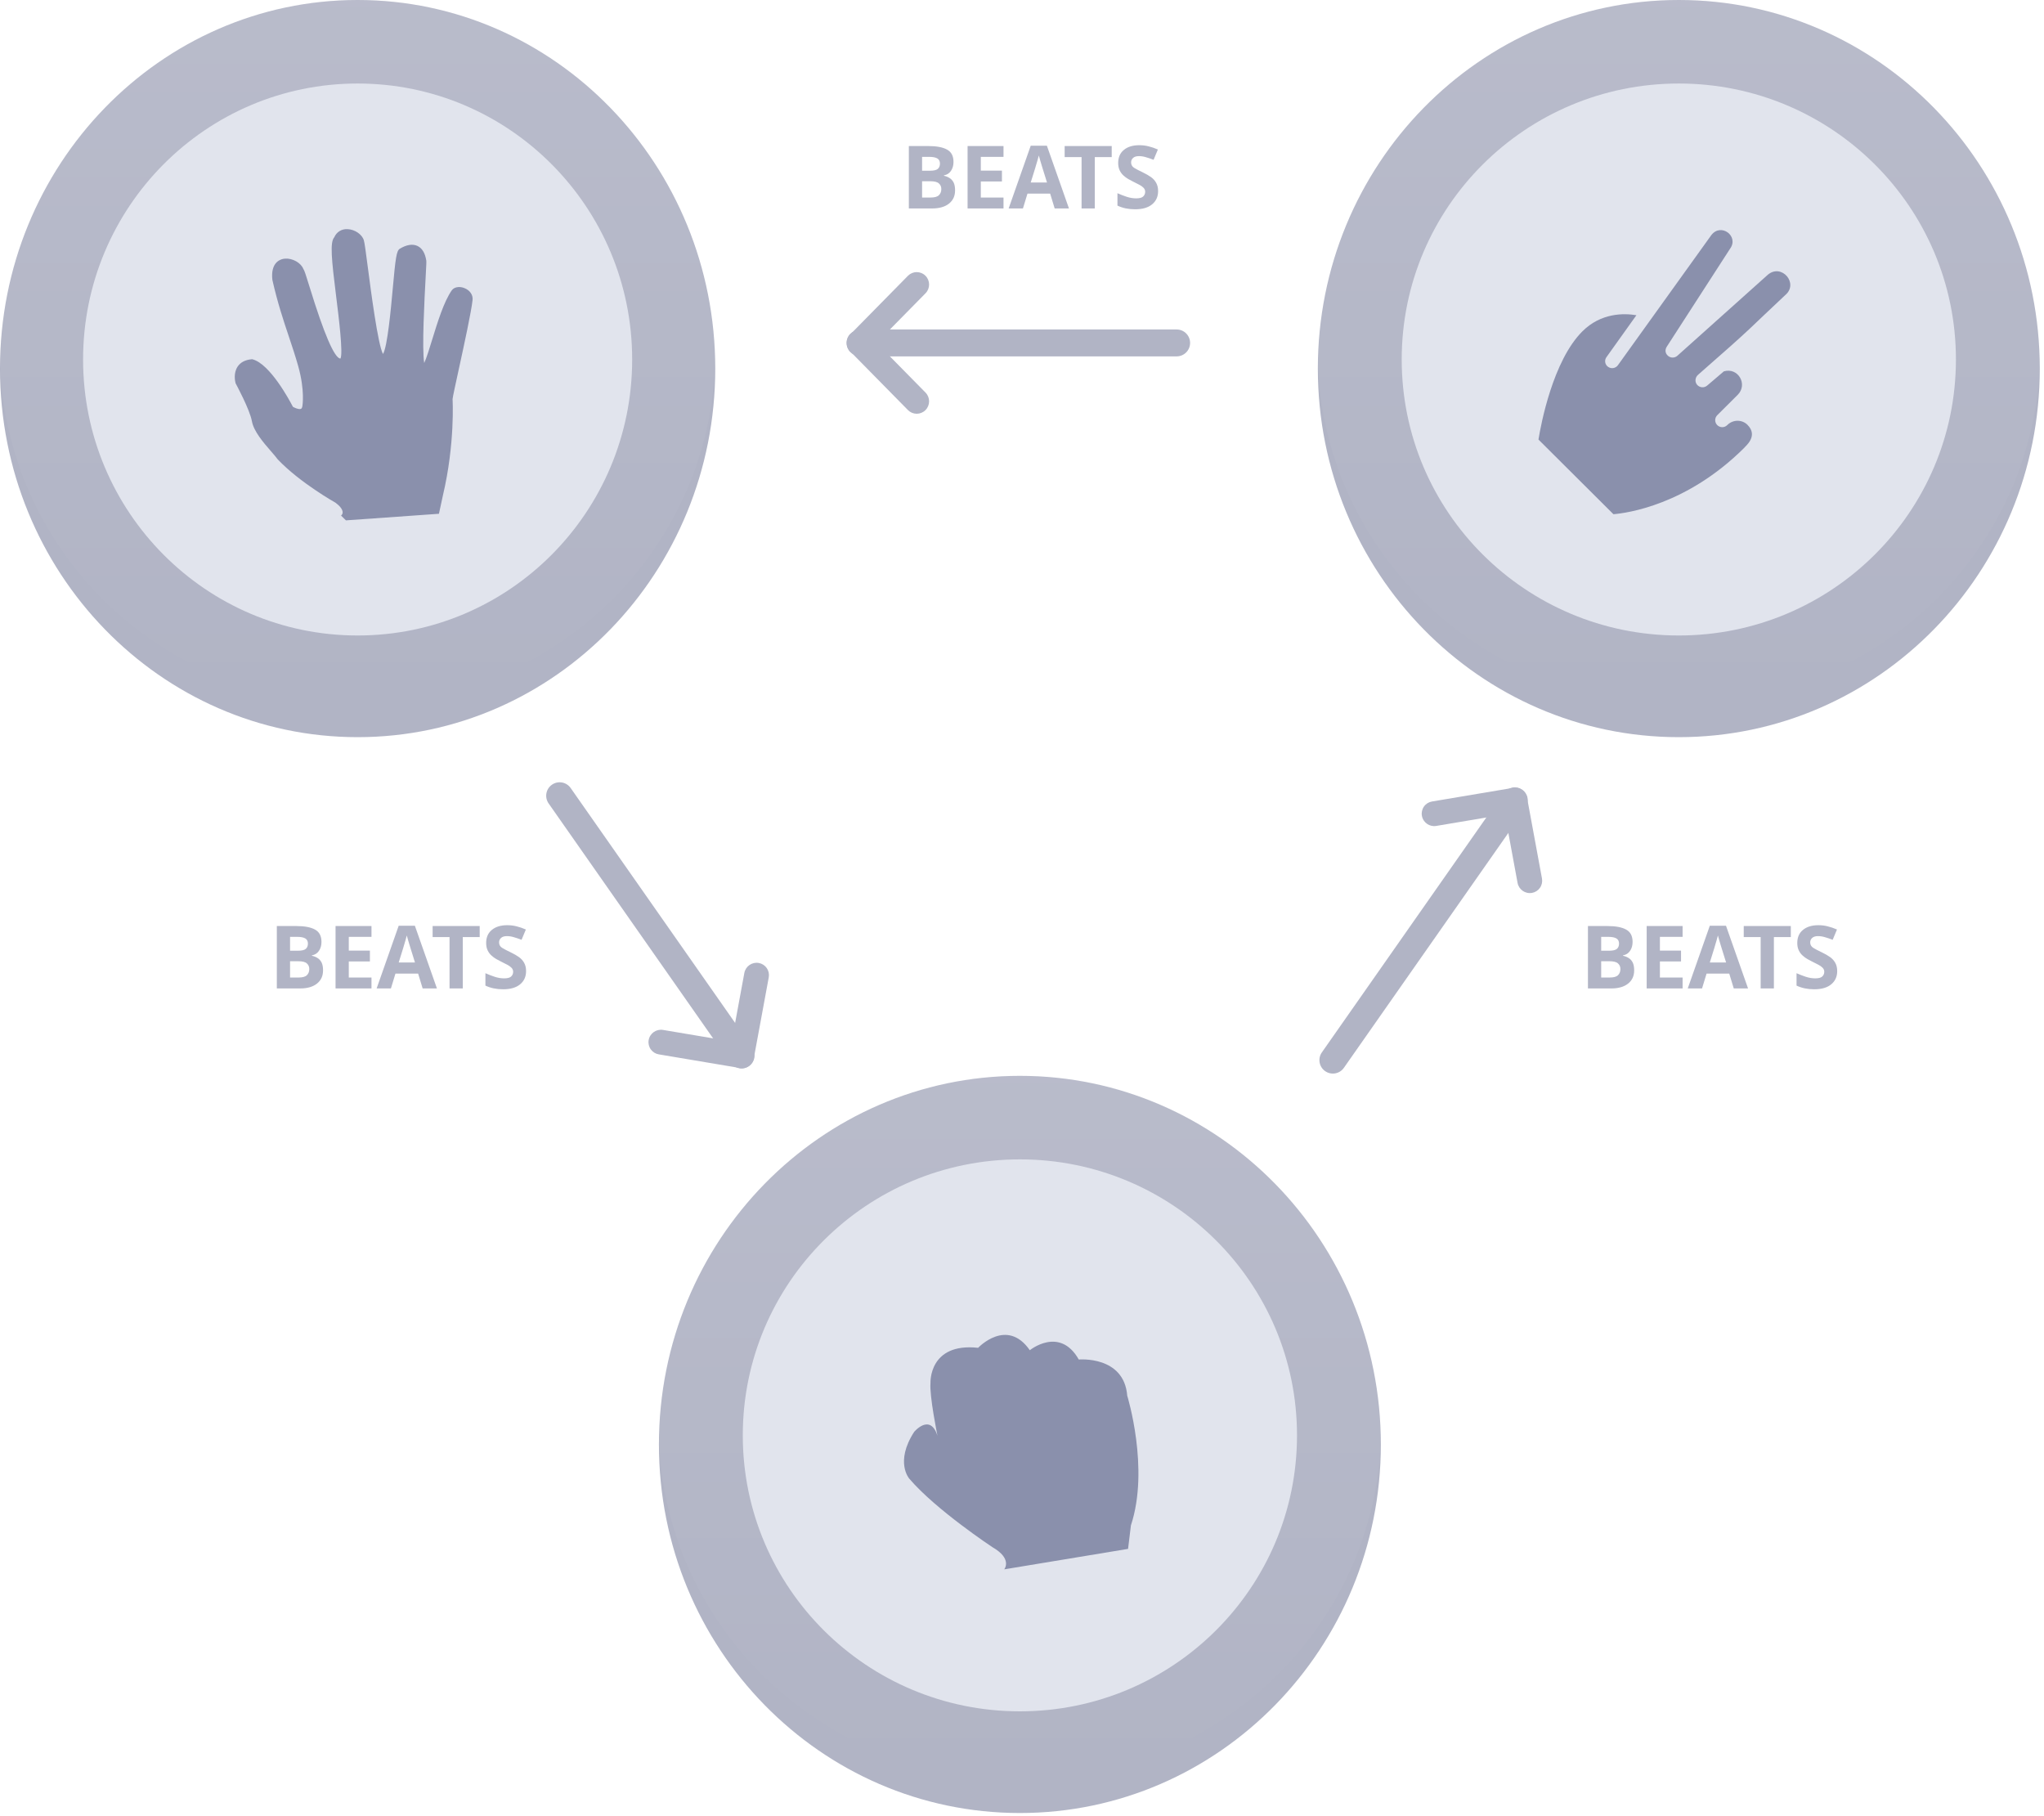
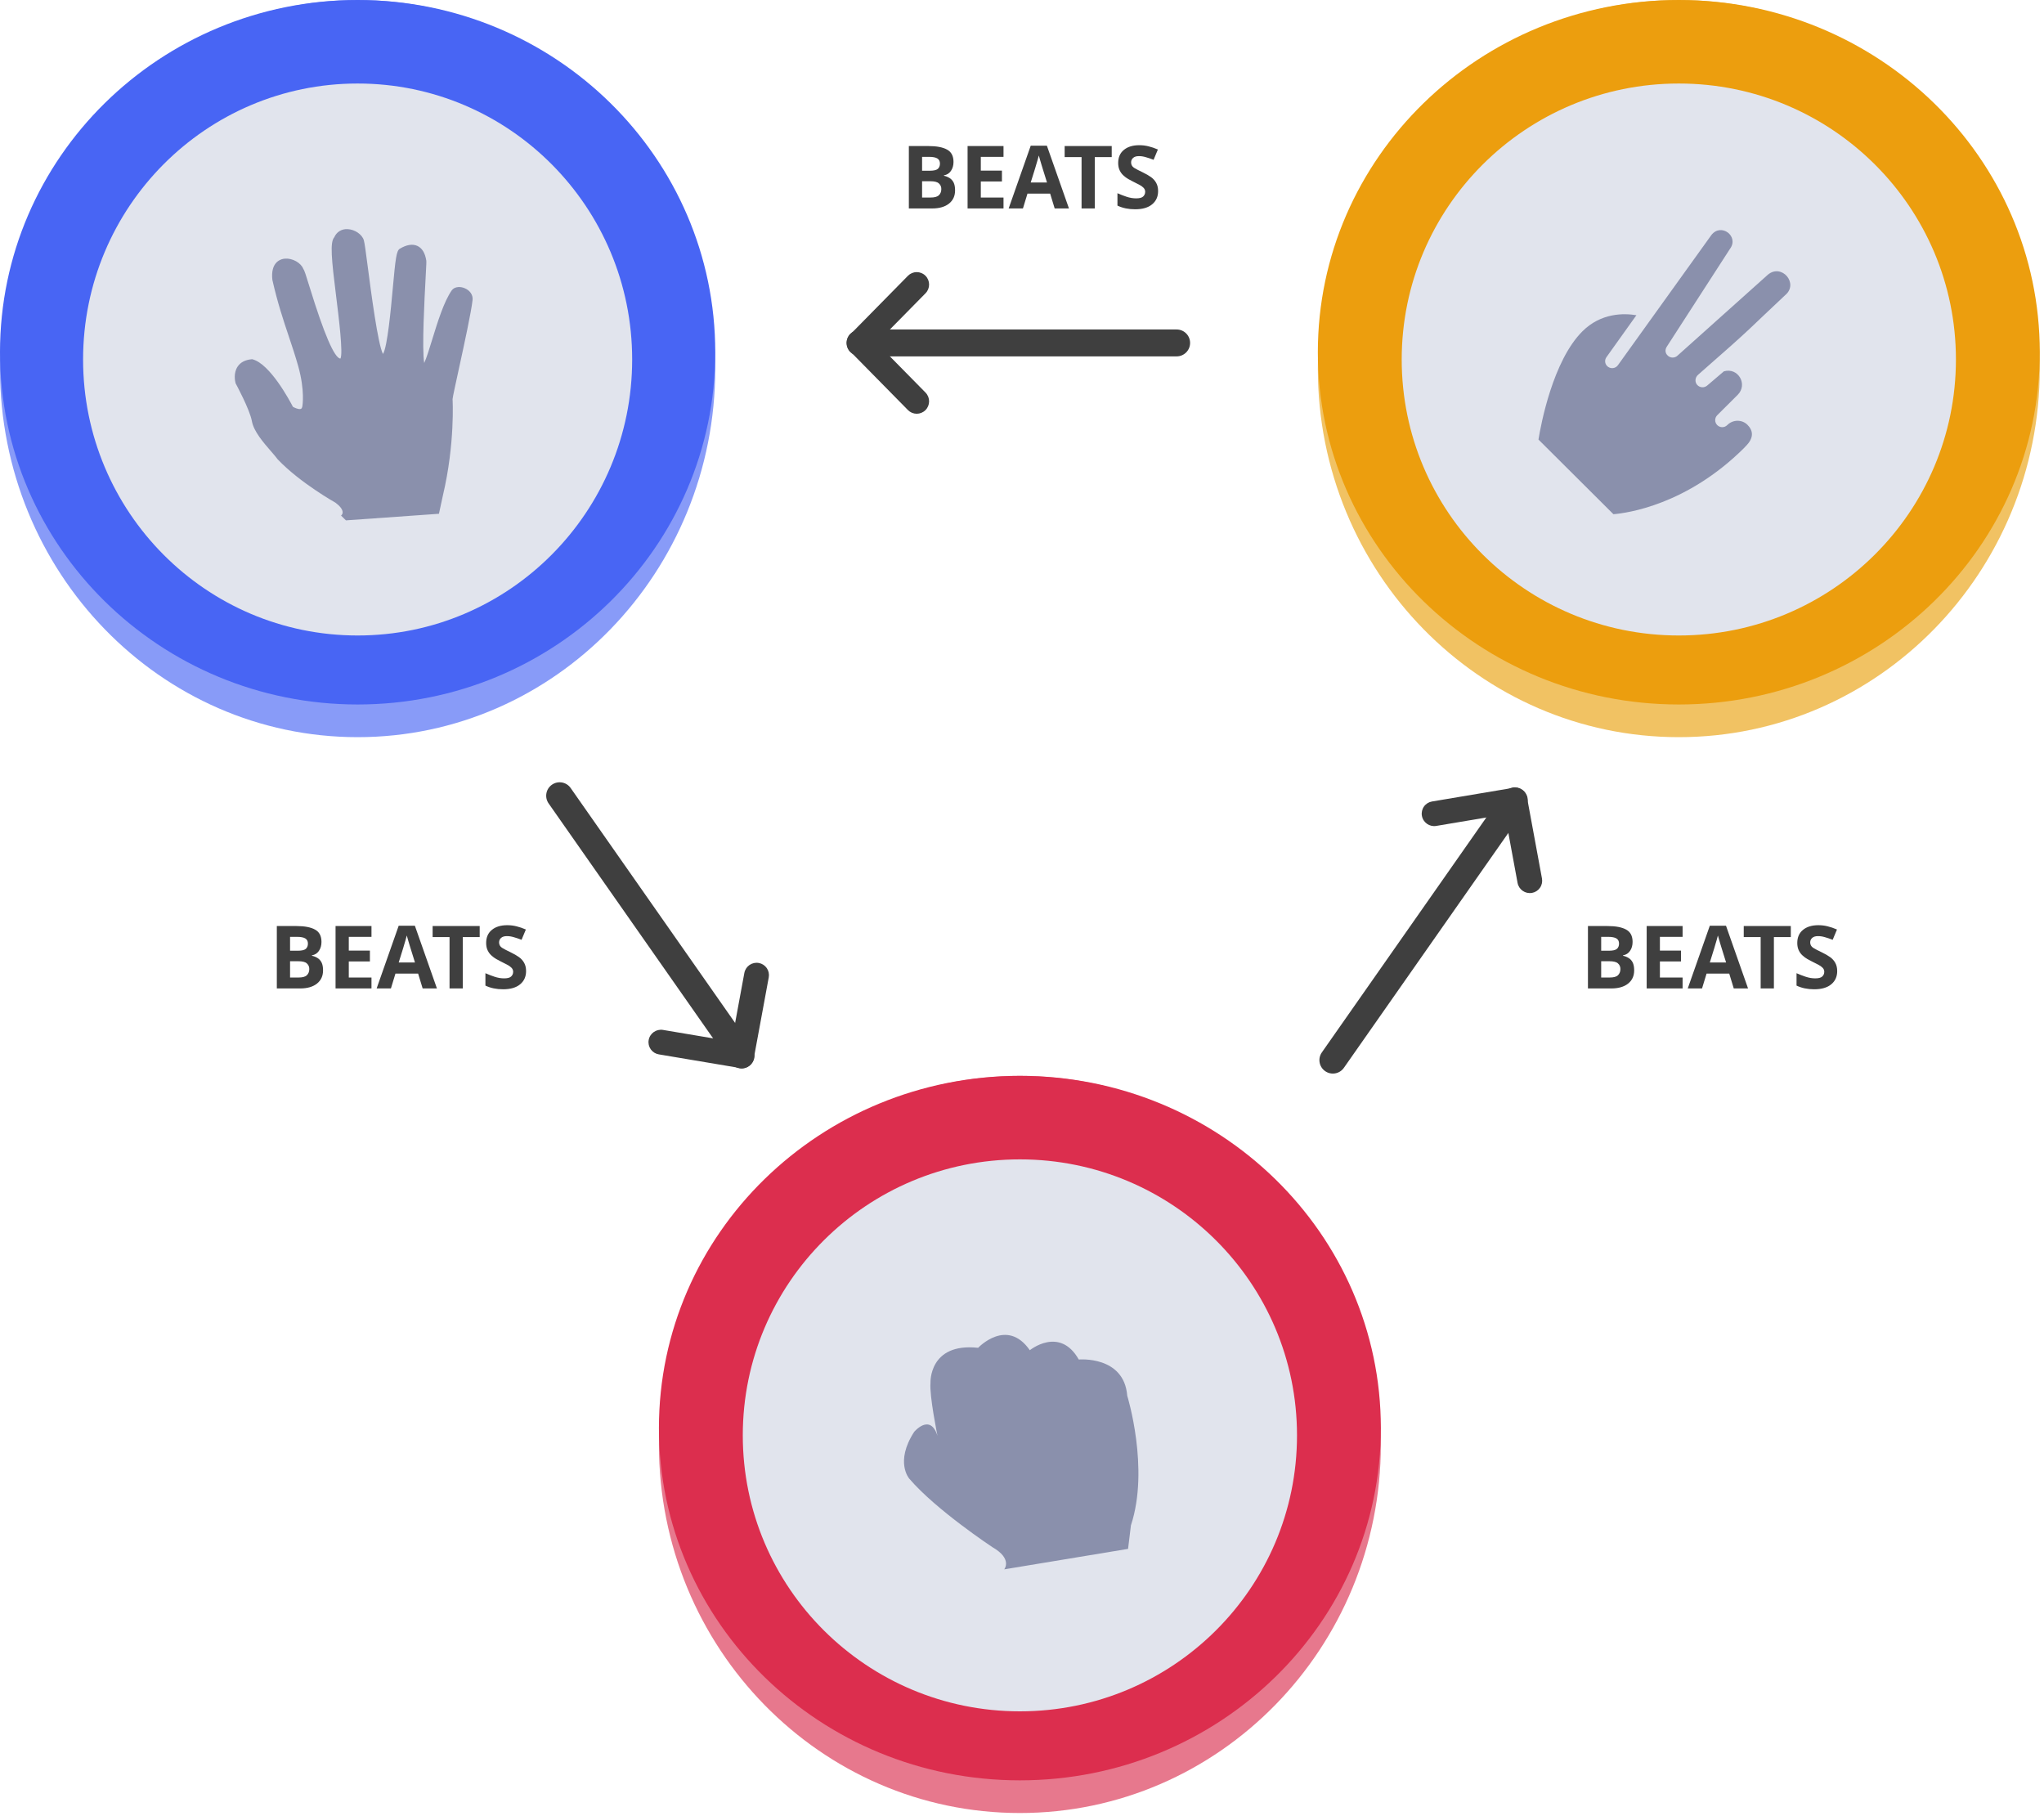
- <svg xmlns="http://www.w3.org/2000/svg" width="304" height="270">
-   <defs>
-     <linearGradient id="a" x1="50%" x2="50%" y1="0%" y2="100%">
-       <stop offset="0%" stop-color="#FFF" stop-opacity=".097" />
-       <stop offset="100%" stop-color="#FFF" stop-opacity="0" />
-     </linearGradient>
-     <linearGradient id="b" x1="50%" x2="50%" y1="0%" y2="100%">
-       <stop offset="0%" stop-color="#FFF" stop-opacity=".097" />
-       <stop offset="100%" stop-color="#FFF" stop-opacity="0" />
-     </linearGradient>
-   </defs>
-   <g fill="none" fill-rule="evenodd">
-     <ellipse cx="53.189" cy="54.815" fill="#B1B4C5" rx="53.189" ry="54.815" />
-     <ellipse cx="53.189" cy="52.385" fill="url(#a)" rx="53.189" ry="52.385" />
-     <g transform="translate(12.357 12.421)">
-       <ellipse cx="40.832" cy="41.044" fill="#E1E4ED" rx="40.832" ry="41.044" />
-       <path fill="#8A90AC" fill-rule="nonzero" d="M56.697 30.417a2.125 2.125 0 00-.904-.146c-.417.03-.755.201-.955.481-1.177 1.666-2.141 4.81-2.919 7.337-.357 1.169-.836 2.733-1.183 3.475-.362-2.08.047-9.697.206-12.63l.002-.047c.11-2.038.125-2.396.1-2.553-.174-1.118-.618-1.852-1.319-2.18-.708-.333-1.629-.186-2.62.417-.497.303-.635 1.345-1.061 6.067l-.002.02c-.235 2.595-.776 8.568-1.441 9.563-.75-1.392-1.784-9.3-2.23-12.722-.312-2.397-.494-3.774-.616-4.19-.257-.87-1.343-1.611-2.418-1.653-.895-.044-1.629.415-1.98 1.214-.655.736-.423 3.179.302 8.964.344 2.754 1.056 8.441.608 9.08-.893-.099-2.427-3.661-4.559-10.592-.598-1.942-.783-2.525-.967-2.78-.362-.891-1.593-1.578-2.696-1.5a2.314 2.314 0 00-.277.036c-.578.116-1.896.653-1.615 3.13.779 3.435 1.624 5.957 2.445 8.405l.016.05c.491 1.465.955 2.85 1.387 4.388 1.016 3.63.621 5.882.616 5.907-.034.232-.105.374-.211.423a.405.405 0 01-.143.033c-.322.023-.805-.193-1.055-.333-.568-1.098-3.4-6.33-5.967-7.055L25.15 41l-.093.008c-.942.09-1.634.45-2.057 1.068-.67.978-.393 2.224-.325 2.474l.038.09c.02.037 2.079 3.825 2.397 5.587.275 1.511 1.696 3.148 2.838 4.464l.047.054c.373.43.695.802.948 1.146 3.316 3.492 8.558 6.428 8.601 6.452.654.487 1.018.958 1.056 1.363a.595.595 0 01-.117.43l-.114.12.725.711 13.832-.98.59-2.73c1.823-7.705 1.442-14.275 1.436-14.319.007-.242.518-2.58.93-4.468l.011-.048c.82-3.763 1.838-8.444 2.034-10.225.085-.761-.398-1.46-1.23-1.779z" />
-     </g>
-     <g transform="translate(196)">
-       <ellipse cx="53.686" cy="54.815" fill="#B1B4C5" rx="53.686" ry="54.815" />
-       <ellipse cx="53.686" cy="52.385" fill="url(#b)" rx="53.686" ry="52.385" />
-       <g transform="translate(12.473 12.421)">
-         <ellipse cx="41.214" cy="41.044" fill="#E1E4ED" rx="41.214" ry="41.044" />
-         <path fill="#8A90AC" fill-rule="nonzero" d="M30.455 40.692l4.451-6.234c-1.85-.307-5.248-.375-8.031 2.397-4.388 4.37-6.165 13.809-6.535 16.093l11.15 11.105c2.008-.17 10.896-1.353 19.46-9.881.09-.184 2.177-1.72.471-3.418-.814-.81-2.162-.796-2.993.033a1.051 1.051 0 01-1.497.015 1.04 1.04 0 01.015-1.49l3.026-3.014c1.538-1.532.089-4.116-2.058-3.495l-2.477 2.112a1.065 1.065 0 01-1.497-.103c-.384-.443-.302-1.114.135-1.492 8.654-7.562 7.39-6.65 12.958-11.848 2.08-1.725-.536-4.776-2.586-3.03L40.978 40.506a1.051 1.051 0 01-1.378-.015c-.445-.383-.455-.934-.164-1.37l9.395-14.545c1.373-1.852-1.33-3.91-2.776-2.042L32.164 41.881a1.05 1.05 0 01-1.47.255 1.02 1.02 0 01-.24-1.444z" />
+ <svg xmlns="http://www.w3.org/2000/svg" viewBox="0 0 304 270" width="304" height="270">
+   <g>
+     <ellipse cx="53.189" cy="54.815" fill="hsla(230, 89%, 65%, 0.7)" rx="53.189" ry="54.815" fill-rule="evenodd" />
+     <ellipse cx="53.189" cy="52.385" fill="#4865f4" rx="53.189" ry="52.385" fill-rule="evenodd" />
+     <g>
+       <g transform="matrix(1, 0, 0, 1, 12.357, 12.421)" fill="none" fill-rule="evenodd">
+         <ellipse cx="40.832" cy="41.044" fill="#E1E4ED" rx="40.832" ry="41.044" />
+         <path fill="#8A90AC" fill-rule="nonzero" d="M56.697 30.417a2.125 2.125 0 00-.904-.146c-.417.03-.755.201-.955.481-1.177 1.666-2.141 4.81-2.919 7.337-.357 1.169-.836 2.733-1.183 3.475-.362-2.08.047-9.697.206-12.63l.002-.047c.11-2.038.125-2.396.1-2.553-.174-1.118-.618-1.852-1.319-2.18-.708-.333-1.629-.186-2.62.417-.497.303-.635 1.345-1.061 6.067l-.002.02c-.235 2.595-.776 8.568-1.441 9.563-.75-1.392-1.784-9.3-2.23-12.722-.312-2.397-.494-3.774-.616-4.19-.257-.87-1.343-1.611-2.418-1.653-.895-.044-1.629.415-1.98 1.214-.655.736-.423 3.179.302 8.964.344 2.754 1.056 8.441.608 9.08-.893-.099-2.427-3.661-4.559-10.592-.598-1.942-.783-2.525-.967-2.78-.362-.891-1.593-1.578-2.696-1.5a2.314 2.314 0 00-.277.036c-.578.116-1.896.653-1.615 3.13.779 3.435 1.624 5.957 2.445 8.405l.016.05c.491 1.465.955 2.85 1.387 4.388 1.016 3.63.621 5.882.616 5.907-.034.232-.105.374-.211.423a.405.405 0 01-.143.033c-.322.023-.805-.193-1.055-.333-.568-1.098-3.4-6.33-5.967-7.055L25.15 41l-.093.008c-.942.09-1.634.45-2.057 1.068-.67.978-.393 2.224-.325 2.474l.038.09c.02.037 2.079 3.825 2.397 5.587.275 1.511 1.696 3.148 2.838 4.464l.047.054c.373.43.695.802.948 1.146 3.316 3.492 8.558 6.428 8.601 6.452.654.487 1.018.958 1.056 1.363a.595.595 0 01-.117.43l-.114.12.725.711 13.832-.98.59-2.73c1.823-7.705 1.442-14.275 1.436-14.319.007-.242.518-2.58.93-4.468l.011-.048c.82-3.763 1.838-8.444 2.034-10.225.085-.761-.398-1.46-1.23-1.779z" />
      </g>
    </g>
-     <g transform="translate(98 160)">
-       <ellipse cx="53.686" cy="54.815" fill="#B1B4C5" rx="53.686" ry="54.815" />
-       <ellipse cx="53.686" cy="52.385" fill="url(#b)" rx="53.686" ry="52.385" />
-       <g transform="translate(12.473 12.421)">
+   </g>
+   <g>
+     <ellipse cx="249.686" cy="54.815" fill="hsla(40, 84%, 53%, 0.7)" rx="53.686" ry="54.815" fill-rule="evenodd" />
+     <ellipse cx="249.686" cy="52.385" rx="53.686" ry="52.385" fill-rule="evenodd" fill="#ec9e0e" />
+     <g transform="matrix(1, 0, 0, 1, 208.473, 12.421)" fill="none" fill-rule="evenodd">
+       <ellipse cx="41.214" cy="41.044" fill="#E1E4ED" rx="41.214" ry="41.044" />
+       <path fill="#8A90AC" fill-rule="nonzero" d="M30.455 40.692l4.451-6.234c-1.85-.307-5.248-.375-8.031 2.397-4.388 4.37-6.165 13.809-6.535 16.093l11.15 11.105c2.008-.17 10.896-1.353 19.46-9.881.09-.184 2.177-1.72.471-3.418-.814-.81-2.162-.796-2.993.033a1.051 1.051 0 01-1.497.015 1.04 1.04 0 01.015-1.49l3.026-3.014c1.538-1.532.089-4.116-2.058-3.495l-2.477 2.112a1.065 1.065 0 01-1.497-.103c-.384-.443-.302-1.114.135-1.492 8.654-7.562 7.39-6.65 12.958-11.848 2.08-1.725-.536-4.776-2.586-3.03L40.978 40.506a1.051 1.051 0 01-1.378-.015c-.445-.383-.455-.934-.164-1.37l9.395-14.545c1.373-1.852-1.33-3.91-2.776-2.042L32.164 41.881a1.05 1.05 0 01-1.47.255 1.02 1.02 0 01-.24-1.444z" />
+     </g>
+   </g>
+   <g>
+     <ellipse cx="151.686" cy="214.815" fill="hsla(349, 70%, 56%, 0.7)" rx="53.686" ry="54.815" fill-rule="evenodd" />
+     <g>
+       <g>
+         <ellipse cx="151.686" cy="212.385" fill="#dc2e4e" rx="53.686" ry="52.385" fill-rule="evenodd" />
+       </g>
+       <g transform="matrix(1, 0, 0, 1, 110.473, 172.421)" fill="none" fill-rule="evenodd">
        <ellipse cx="41.214" cy="41.044" fill="#E1E4ED" rx="41.214" ry="41.044" />
        <path fill="#8A90AC" fill-rule="nonzero" d="M57.179 35.15c-.475-5.997-7.208-5.385-7.208-5.385-2.842-5.01-7.281-1.381-7.281-1.381-3.41-4.911-7.687-.36-7.687-.36-7.373-.796-7.087 5.234-7.087 5.234-.173 1.917 1.04 7.847 1.04 7.847-1.094-3.418-3.467-.581-3.467-.581-2.917 4.502-.721 6.967-.721 6.967 3.947 4.626 12.357 10.18 12.357 10.18 3.046 1.745 1.757 3.3 1.757 3.3l18.42-3.044.424-3.494c2.8-8.472-.547-19.284-.547-19.284z" />
      </g>
    </g>
-     <text fill="#B1B4C5" font-family="BarlowSemiCondensed-Bold, Barlow Semi Condensed" font-size="13" font-style="condensed" font-weight="bold">
-       <tspan x="134" y="31">BEATS</tspan>
-     </text>
-     <text fill="#B1B4C5" font-family="BarlowSemiCondensed-Bold, Barlow Semi Condensed" font-size="13" font-style="condensed" font-weight="bold">
-       <tspan x="40" y="147">BEATS</tspan>
-     </text>
-     <text fill="#B1B4C5" font-family="BarlowSemiCondensed-Bold, Barlow Semi Condensed" font-size="13" font-style="condensed" font-weight="bold">
-       <tspan x="235" y="147">BEATS</tspan>
-     </text>
-     <g fill="#B1B4C5" transform="matrix(-1 0 0 1 177 39)">
-       <rect width="50" height="4" y="10" rx="2" />
-       <path d="M41.963 2.015l8.59 8.728c.716.727.71 1.896-.013 2.616a1.833 1.833 0 01-2.6-.013l-8.59-8.728a1.855 1.855 0 01.013-2.616 1.833 1.833 0 012.6.013z" />
-       <path d="M39.35 19.382l8.59-8.728a1.833 1.833 0 012.6-.013c.723.72.729 1.889.013 2.616l-8.59 8.728a1.833 1.833 0 01-2.6.013 1.855 1.855 0 01-.013-2.616z" />
-     </g>
-     <g fill="#B1B4C5" transform="scale(1 -1) rotate(-55 -82.574 -131.195)">
-       <rect width="50" height="4" y="10" rx="2" />
-       <path d="M41.963 2.015l8.59 8.728c.716.727.71 1.896-.013 2.616a1.833 1.833 0 01-2.6-.013l-8.59-8.728a1.855 1.855 0 01.013-2.616 1.833 1.833 0 012.6.013z" />
-       <path d="M39.35 19.382l8.59-8.728a1.833 1.833 0 012.6-.013c.723.72.729 1.889.013 2.616l-8.59 8.728a1.833 1.833 0 01-2.6.013 1.855 1.855 0 01-.013-2.616z" />
-     </g>
-     <g fill="#B1B4C5" transform="rotate(-55 240.022 -103.651)">
-       <rect width="50" height="4" y="10" rx="2" />
-       <path d="M41.963 2.015l8.59 8.728c.716.727.71 1.896-.013 2.616a1.833 1.833 0 01-2.6-.013l-8.59-8.728a1.855 1.855 0 01.013-2.616 1.833 1.833 0 012.6.013z" />
-       <path d="M39.35 19.382l8.59-8.728a1.833 1.833 0 012.6-.013c.723.72.729 1.889.013 2.616l-8.59 8.728a1.833 1.833 0 01-2.6.013 1.855 1.855 0 01-.013-2.616z" />
-     </g>
+   </g>
+   <text style="fill: rgb(63, 63, 63); fill-rule: evenodd; font-family: BarlowSemiCondensed-Bold, 'Barlow Semi Condensed'; font-size: 13px; font-weight: 700; white-space: pre;" x="134" y="31">BEATS</text>
+   <text style="fill: rgb(63, 63, 63); fill-rule: evenodd; font-family: BarlowSemiCondensed-Bold, 'Barlow Semi Condensed'; font-size: 13px; font-weight: 700; white-space: pre;" x="40" y="147">BEATS</text>
+   <text style="fill: rgb(63, 63, 63); fill-rule: evenodd; font-family: BarlowSemiCondensed-Bold, 'Barlow Semi Condensed'; font-size: 13px; font-weight: 700; white-space: pre;" x="235" y="147">BEATS</text>
+   <g fill="#B1B4C5" transform="matrix(-1, 0, 0, 1, 177, 39)" fill-rule="evenodd">
+     <rect width="50" height="4" y="10" rx="2" style="fill: rgb(63, 63, 63);" />
+     <path d="M41.963 2.015l8.59 8.728c.716.727.71 1.896-.013 2.616a1.833 1.833 0 01-2.6-.013l-8.59-8.728a1.855 1.855 0 01.013-2.616 1.833 1.833 0 012.6.013z" style="fill: rgb(63, 63, 63);" />
+     <path d="M39.35 19.382l8.59-8.728a1.833 1.833 0 012.6-.013c.723.72.729 1.889.013 2.616l-8.59 8.728a1.833 1.833 0 01-2.6.013 1.855 1.855 0 01-.013-2.616z" style="fill: rgb(63, 63, 63);" />
+   </g>
+   <g fill="#B1B4C5" transform="matrix(0.573577, 0.8191521, 0.8191521, -0.573577, 72.25717, 123.5853)" fill-rule="evenodd">
+     <rect width="50" height="4" y="10" rx="2" style="fill: rgb(63, 63, 63);" />
+     <path d="M41.963 2.015l8.59 8.728c.716.727.71 1.896-.013 2.616a1.833 1.833 0 01-2.6-.013l-8.59-8.728a1.855 1.855 0 01.013-2.616 1.833 1.833 0 012.6.013z" style="fill: rgb(63, 63, 63);" />
+     <path d="M39.35 19.382l8.59-8.728a1.833 1.833 0 012.6-.013c.723.72.729 1.889.013 2.616l-8.59 8.728a1.833 1.833 0 01-2.6.013 1.855 1.855 0 01-.013-2.616z" style="fill: rgb(63, 63, 63);" />
+   </g>
+   <g fill="#B1B4C5" transform="matrix(0.573577, -0.8191521, 0.8191521, 0.573577, 187.257, 152.4153)" fill-rule="evenodd">
+     <rect width="50" height="4" y="10" rx="2" style="fill: rgb(63, 63, 63);" />
+     <path d="M41.963 2.015l8.59 8.728c.716.727.71 1.896-.013 2.616a1.833 1.833 0 01-2.6-.013l-8.59-8.728a1.855 1.855 0 01.013-2.616 1.833 1.833 0 012.6.013z" style="fill: rgb(63, 63, 63);" />
+     <path d="M39.35 19.382l8.59-8.728a1.833 1.833 0 012.6-.013c.723.72.729 1.889.013 2.616l-8.59 8.728a1.833 1.833 0 01-2.6.013 1.855 1.855 0 01-.013-2.616z" style="fill: rgb(63, 63, 63);" />
  </g>
</svg>
